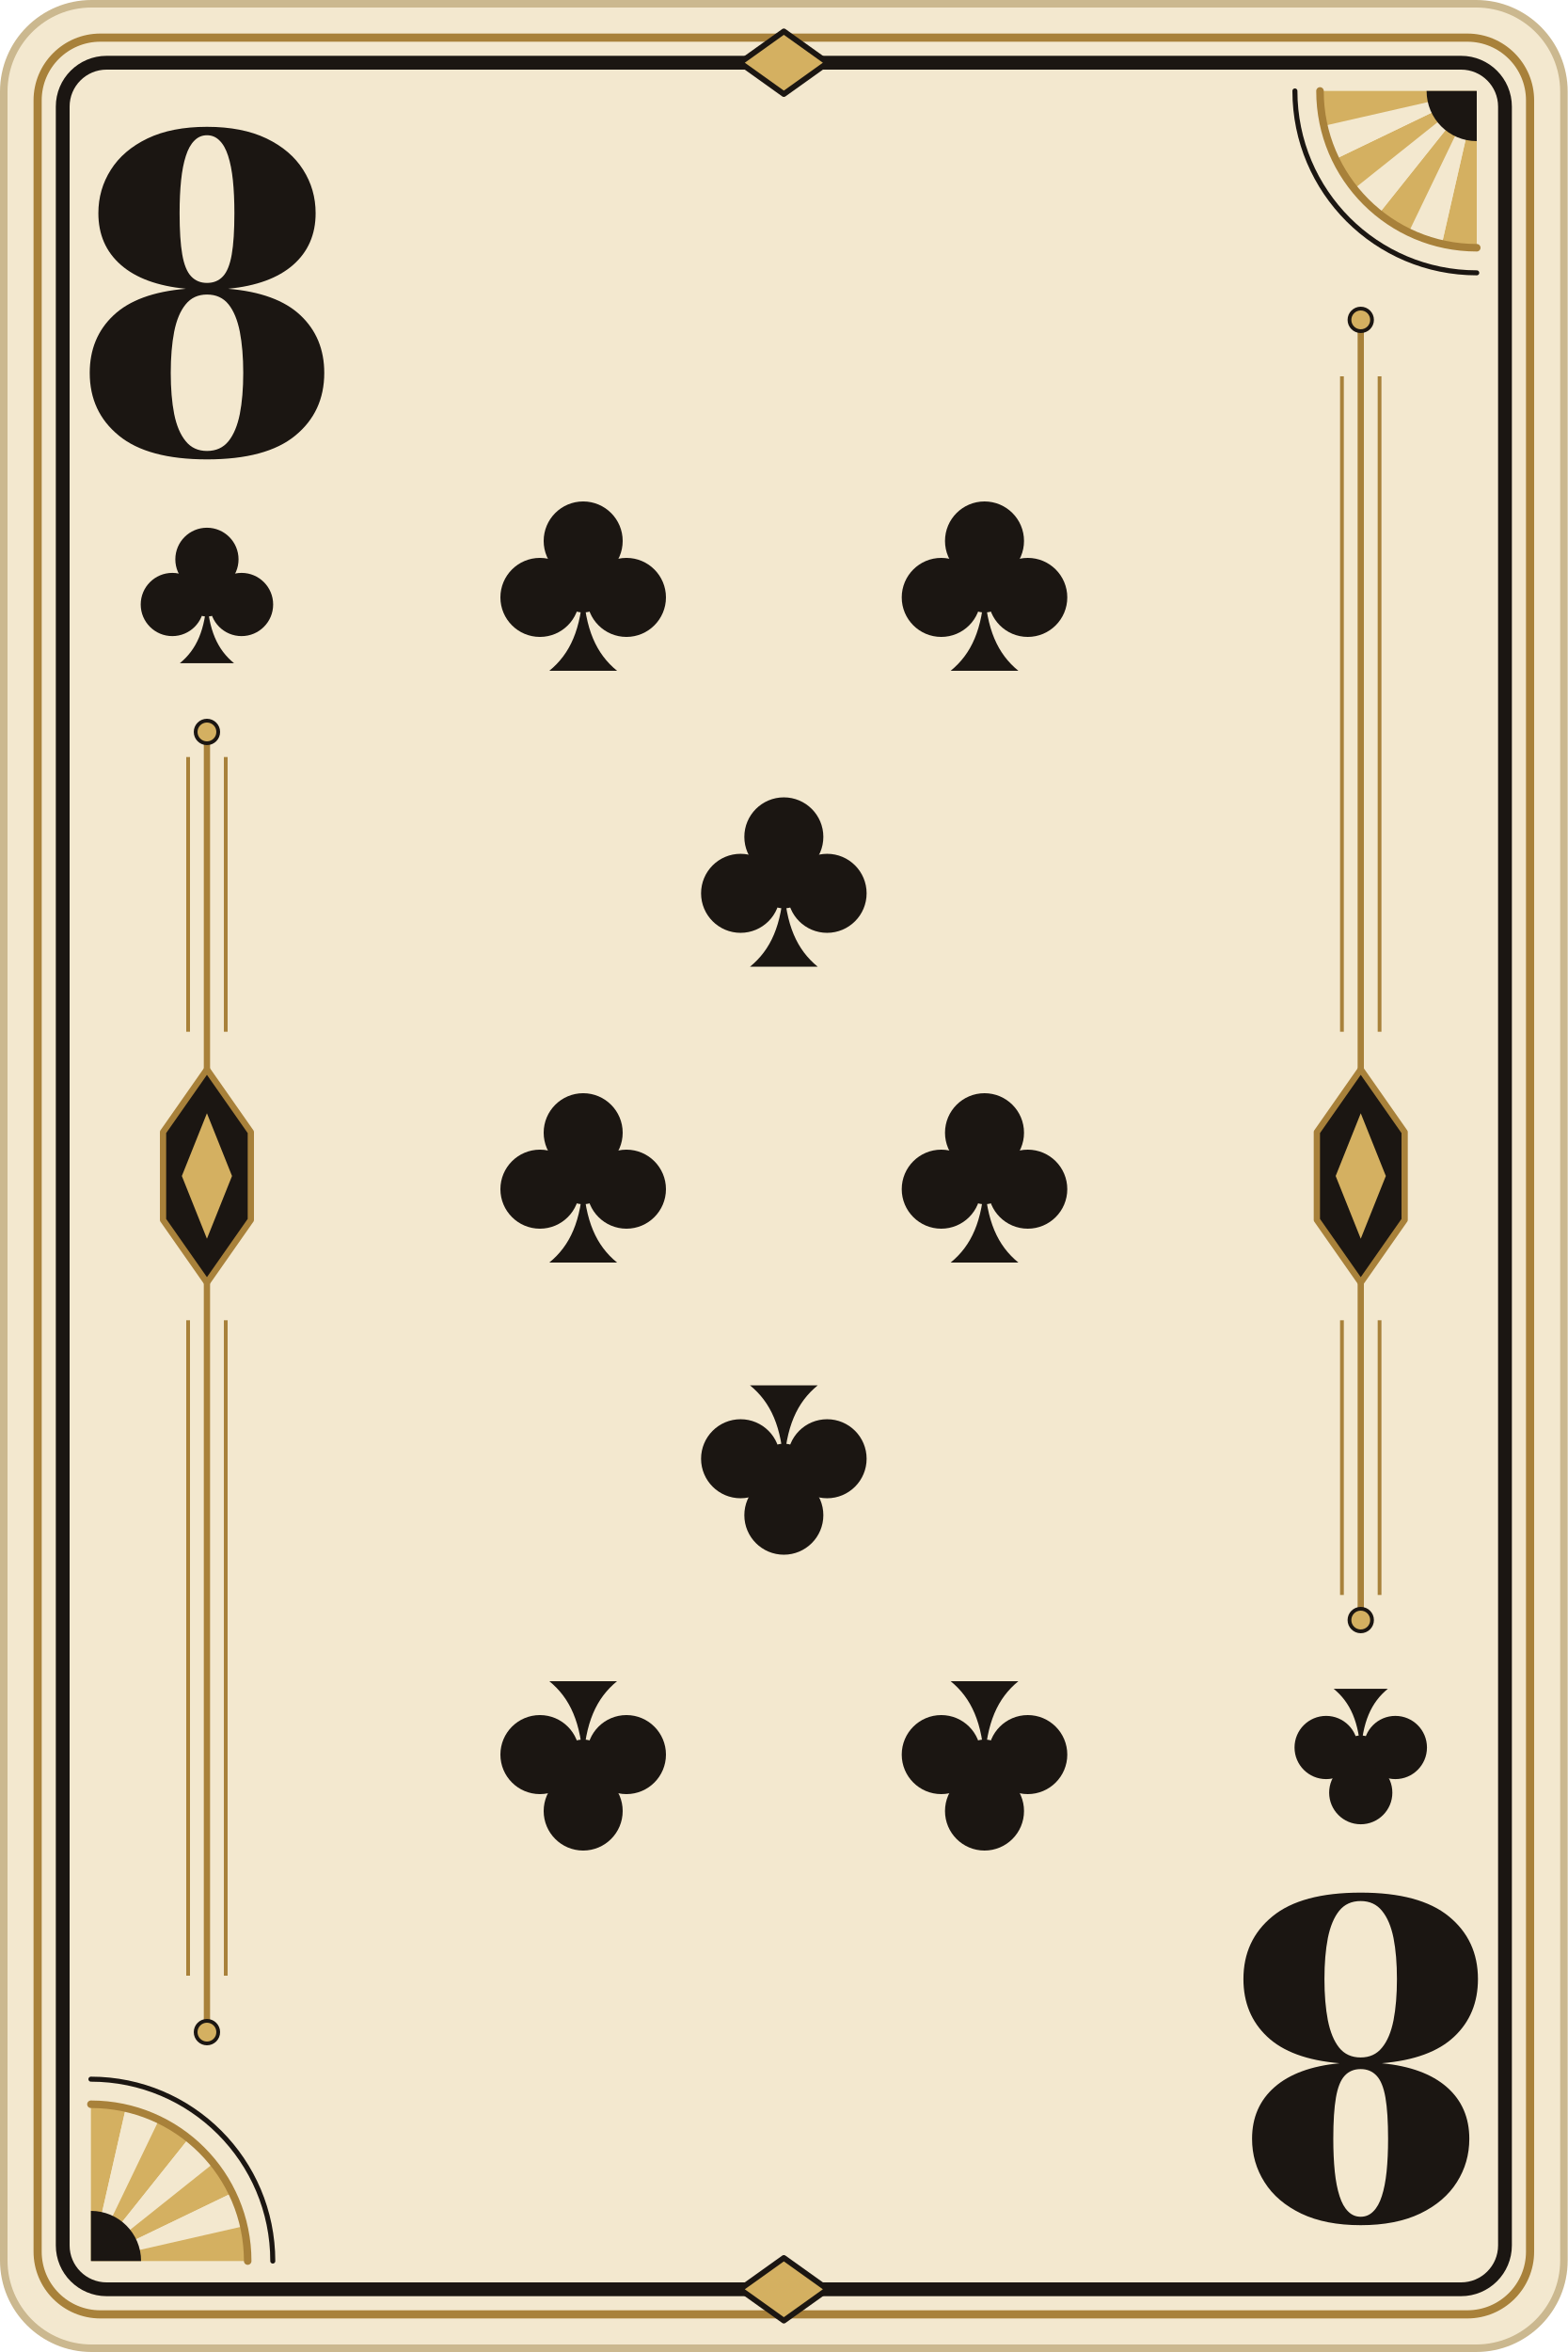
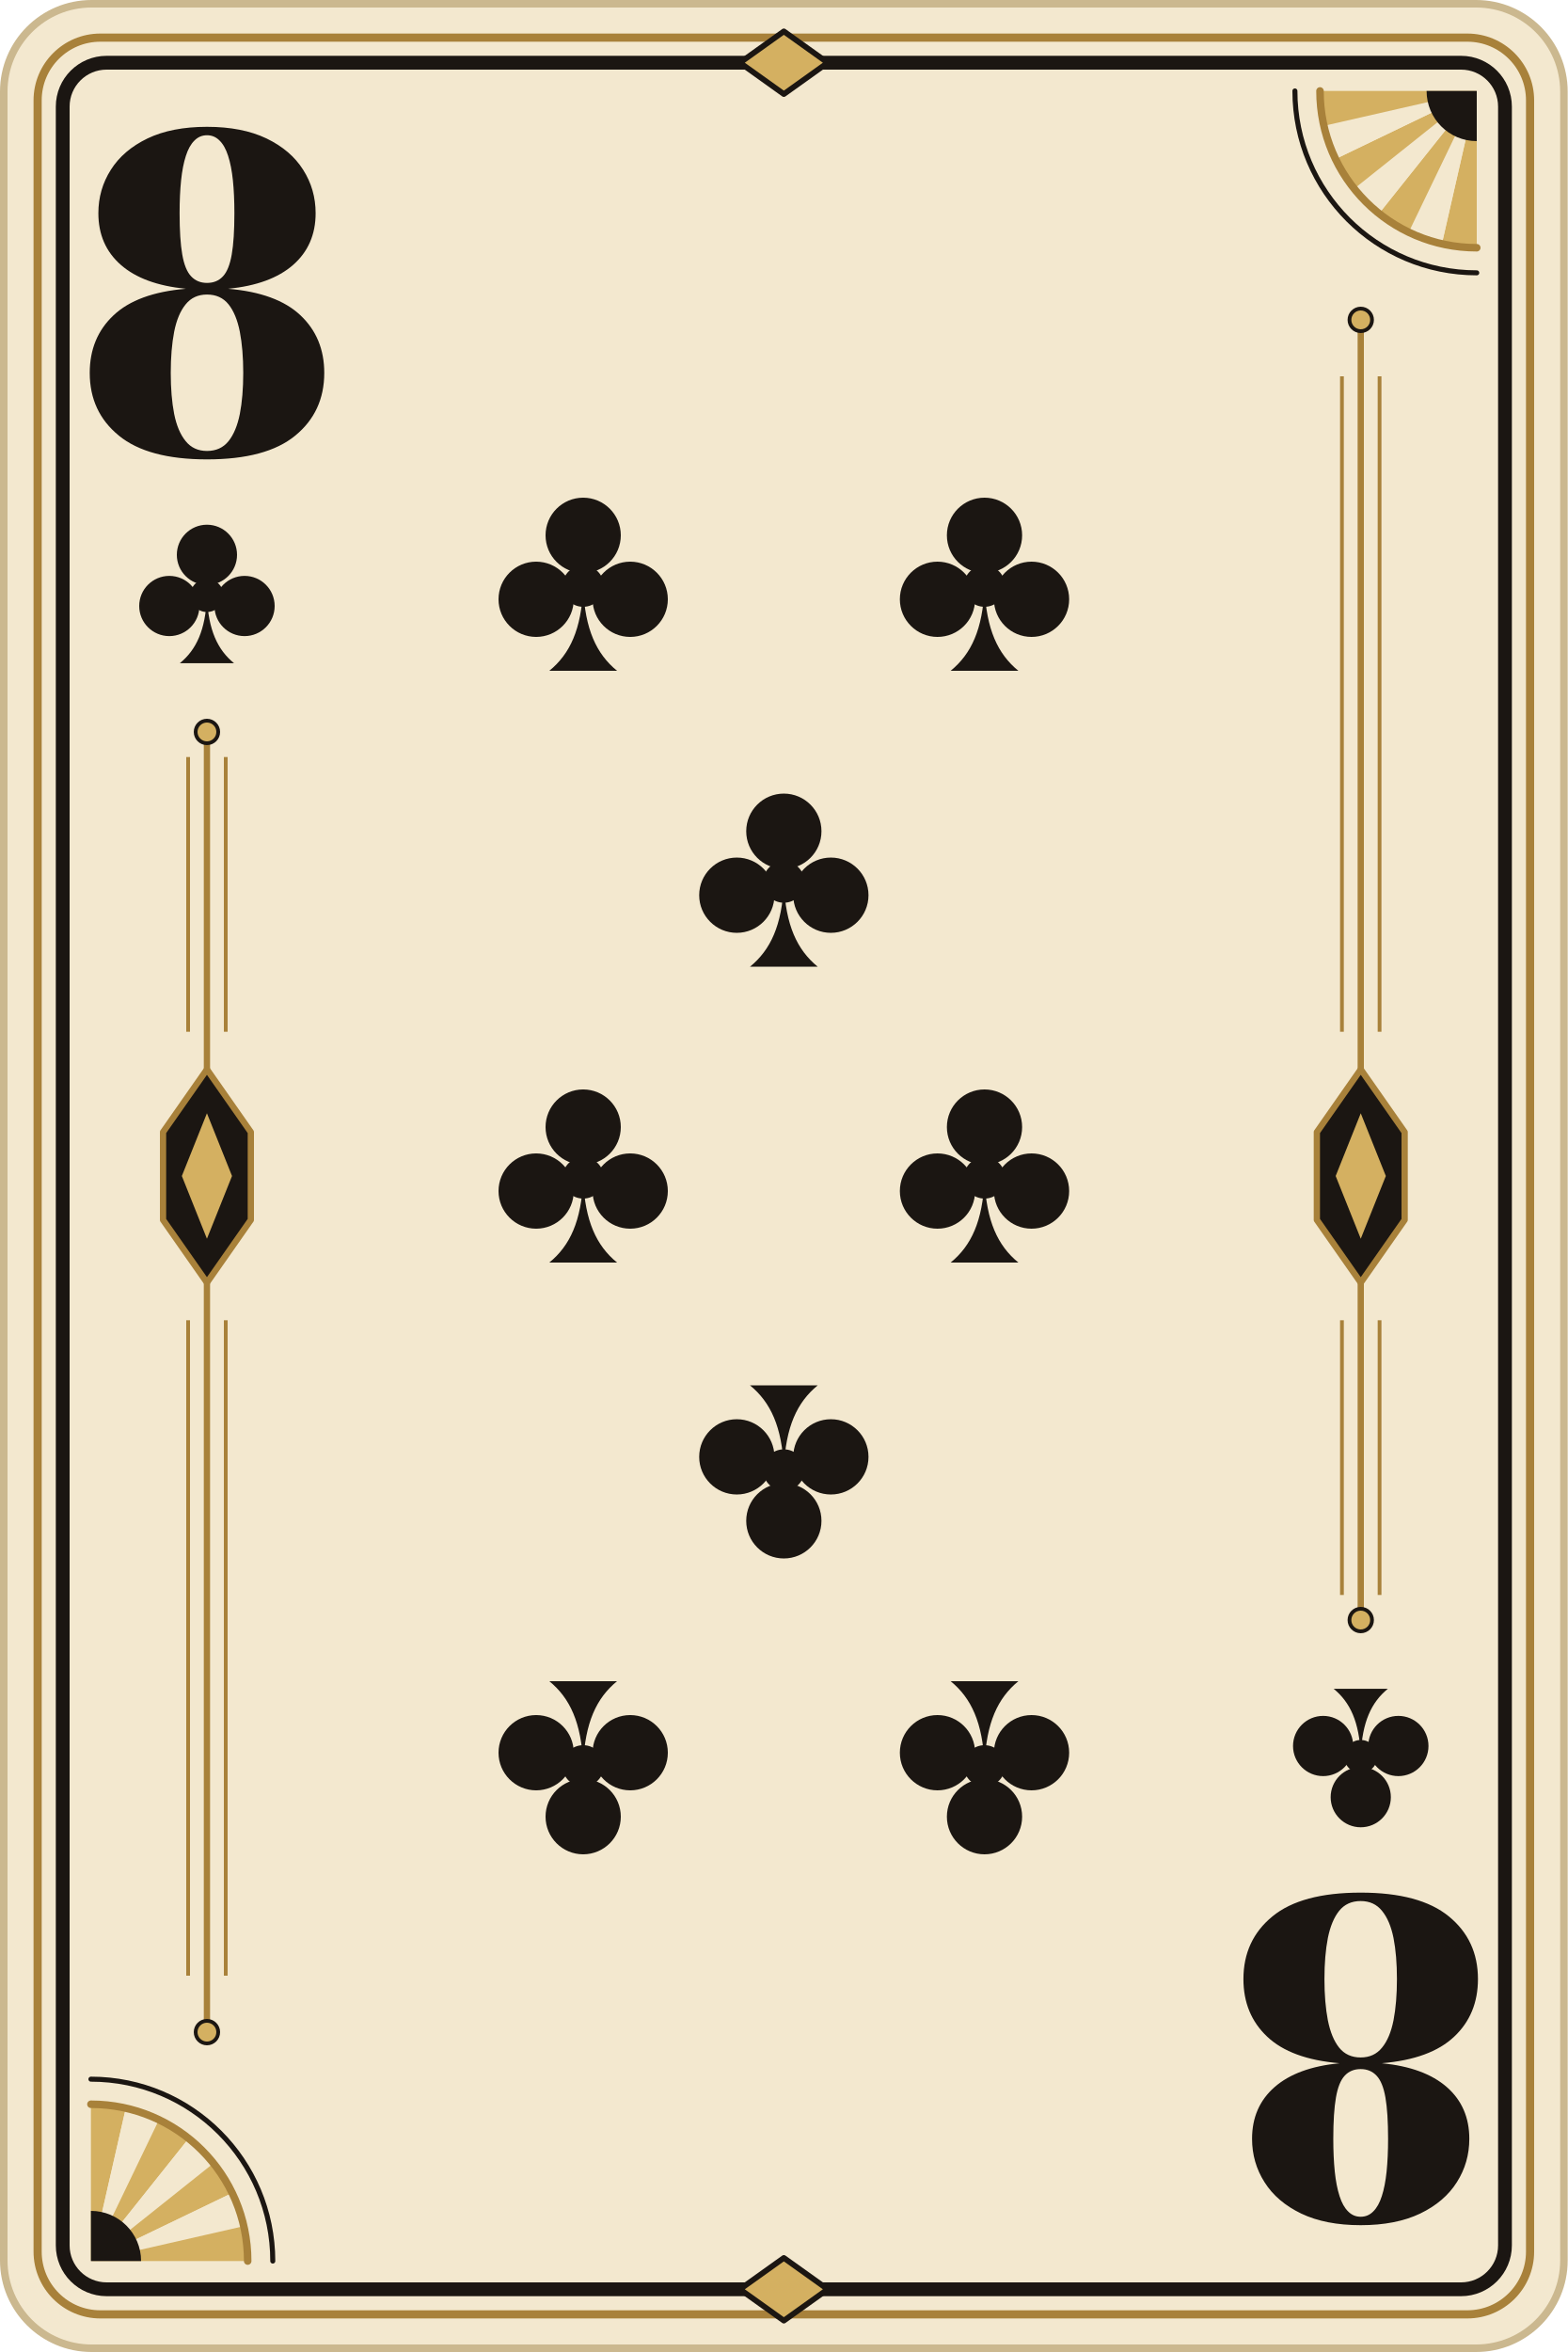
<svg xmlns="http://www.w3.org/2000/svg" viewBox="0 0 250 375" width="300" height="450" role="img" aria-label="8 of clubs">
  <rect x="0.6" y="0.6" width="248.8" height="373.8" rx="14" fill="#f3e8cf" stroke="#cbb88f" stroke-width="1.2" />
  <rect x="6" y="6" width="238" height="363" rx="10" fill="none" stroke="#a8813a" stroke-width="1.3" />
  <rect x="10" y="10" width="230" height="355" rx="7" fill="none" stroke="#1b1612" stroke-width="2.2" />
  <path d="M125,5 L132,10 L125,15 L118,10 Z" fill="#d4b061" stroke="#1b1612" stroke-width="0.9" stroke-linejoin="round" stroke-linecap="round" />
  <path d="M125,360 L132,365 L125,370 L118,365 Z" fill="#d4b061" stroke="#1b1612" stroke-width="0.9" stroke-linejoin="round" stroke-linecap="round" />
  <g class="rank" transform="translate(33.01 20.22) scale(1.7) translate(-33.01 -20.22)">
    <path d="M33.01 51.41Q27.46 51.41 24.74 49.18Q22.01 46.95 22.01 43.3Q22.01 40 24.24 37.9Q26.47 35.79 31.03 35.41Q27.04 35.02 24.93 33.17Q22.82 31.32 22.82 28.32Q22.82 26.09 23.99 24.25Q25.15 22.41 27.43 21.31Q29.71 20.22 33.01 20.22Q36.31 20.22 38.59 21.31Q40.87 22.41 42.03 24.25Q43.2 26.09 43.2 28.32Q43.2 31.32 41.09 33.17Q38.98 35.02 34.99 35.41Q39.55 35.79 41.78 37.9Q44.01 40 44.01 43.3Q44.01 46.95 41.29 49.18Q38.58 51.41 33.01 51.41ZM33.01 50.62Q34.29 50.62 35.03 49.7Q35.76 48.79 36.09 47.15Q36.41 45.51 36.41 43.3Q36.41 41.1 36.09 39.44Q35.76 37.78 35.03 36.87Q34.29 35.95 33.01 35.95Q31.75 35.95 31.01 36.87Q30.26 37.78 29.93 39.44Q29.61 41.1 29.61 43.3Q29.61 45.51 29.93 47.15Q30.26 48.79 31.01 49.7Q31.75 50.62 33.01 50.62ZM33.01 34.86Q33.94 34.86 34.51 34.24Q35.08 33.63 35.33 32.2Q35.58 30.77 35.58 28.32Q35.58 26.6 35.44 25.24Q35.3 23.89 34.99 22.94Q34.69 22 34.19 21.51Q33.7 21.01 33.01 21.01Q32.32 21.01 31.83 21.51Q31.33 22 31.03 22.94Q30.72 23.89 30.58 25.24Q30.44 26.6 30.44 28.32Q30.44 30.77 30.69 32.2Q30.94 33.63 31.52 34.24Q32.1 34.86 33.01 34.86Z" fill="#1b1612" />
  </g>
  <g transform="translate(33 94.7) scale(0.24) translate(-50 -50)">
    <path d="M50,52 C51,74 57,87 68,96 L32,96 C43,87 49,74 50,52 Z" fill="#1b1612" />
-     <circle cx="50" cy="27" r="21" fill="#1b1612" />
-     <circle cx="27" cy="57" r="21" fill="#1b1612" />
-     <circle cx="73" cy="57" r="21" fill="#1b1612" />
-     <circle cx="50" cy="52" r="13" fill="#1b1612" />
+     <circle cx="50" cy="24" r="20" fill="#1b1612" />
+     <circle cx="25" cy="58" r="20" fill="#1b1612" />
+     <circle cx="75" cy="58" r="20" fill="#1b1612" />
+     <circle cx="50" cy="51" r="11" fill="#1b1612" />
  </g>
  <line x1="33" y1="117.7" x2="33" y2="172.5" stroke="#a8813a" stroke-width="1" />
  <line x1="33" y1="202.5" x2="33" y2="323" stroke="#a8813a" stroke-width="1" />
  <line x1="30" y1="120.7" x2="30" y2="164.5" stroke="#a8813a" stroke-width="0.6" />
  <line x1="30" y1="210.5" x2="30" y2="315" stroke="#a8813a" stroke-width="0.6" />
  <line x1="36" y1="120.7" x2="36" y2="164.5" stroke="#a8813a" stroke-width="0.6" />
  <line x1="36" y1="210.5" x2="36" y2="315" stroke="#a8813a" stroke-width="0.6" />
  <circle cx="33" cy="116.7" r="1.8" fill="#d4b061" stroke="#1b1612" stroke-width="0.6" stroke-linejoin="round" stroke-linecap="round" />
  <circle cx="33" cy="324" r="1.8" fill="#d4b061" stroke="#1b1612" stroke-width="0.6" stroke-linejoin="round" stroke-linecap="round" />
  <path d="M33,170.5 L40,180.5 L40,194.5 L33,204.5 L26,194.5 L26,180.5 Z" fill="#1b1612" stroke="#a8813a" stroke-width="1" stroke-linejoin="round" stroke-linecap="round" />
  <path d="M33,177.5 L37,187.5 L33,197.5 L29,187.5 Z" fill="#d4b061" />
  <path d="M14.5,360.5 L14.5,335.5 L15.9,335.54 L17.3,335.66 L18.69,335.85 L20.06,336.13 Z" fill="#d4b061" />
  <path d="M14.5,360.5 L20.06,336.13 L21.42,336.48 L22.76,336.9 L24.07,337.4 L25.35,337.98 Z" fill="#f3e8cf" />
  <path d="M14.5,360.5 L25.35,337.98 L26.59,338.62 L27.8,339.33 L28.97,340.11 L30.09,340.95 Z" fill="#d4b061" />
  <path d="M14.5,360.5 L30.09,340.95 L31.16,341.86 L32.18,342.82 L33.14,343.84 L34.05,344.91 Z" fill="#f3e8cf" />
  <path d="M14.5,360.5 L34.05,344.91 L34.89,346.03 L35.67,347.2 L36.38,348.41 L37.02,349.65 Z" fill="#d4b061" />
  <path d="M14.5,360.5 L37.02,349.65 L37.6,350.93 L38.1,352.24 L38.52,353.58 L38.87,354.94 Z" fill="#f3e8cf" />
  <path d="M14.5,360.5 L38.87,354.94 L39.15,356.31 L39.34,357.7 L39.46,359.1 L39.5,360.5 Z" fill="#d4b061" />
  <path d="M14.5,335.5 A25,25 0 0 1 39.5,360.5" fill="none" stroke="#a8813a" stroke-width="1.2" stroke-linejoin="round" stroke-linecap="round" />
  <path d="M14.5,331.5 A29,29 0 0 1 43.5,360.5" fill="none" stroke="#1b1612" stroke-width="0.8" stroke-linejoin="round" stroke-linecap="round" />
  <path d="M14.5,352.5 A8,8 0 0 1 22.5,360.5 L14.5,360.5 Z" fill="#1b1612" />
  <g transform="rotate(180 125 187.5)">
    <g class="rank" transform="translate(33.01 20.22) scale(1.7) translate(-33.01 -20.22)">
      <path d="M33.01 51.41Q27.46 51.41 24.74 49.18Q22.01 46.95 22.01 43.3Q22.01 40 24.24 37.9Q26.47 35.79 31.03 35.41Q27.04 35.02 24.93 33.17Q22.82 31.32 22.82 28.32Q22.82 26.09 23.99 24.25Q25.15 22.41 27.43 21.31Q29.71 20.22 33.01 20.22Q36.31 20.22 38.59 21.31Q40.87 22.41 42.03 24.25Q43.2 26.09 43.2 28.32Q43.2 31.32 41.09 33.17Q38.98 35.02 34.99 35.41Q39.55 35.79 41.78 37.9Q44.01 40 44.01 43.3Q44.01 46.95 41.29 49.18Q38.58 51.41 33.01 51.41ZM33.01 50.62Q34.29 50.62 35.03 49.7Q35.76 48.79 36.09 47.15Q36.41 45.51 36.41 43.3Q36.41 41.1 36.09 39.44Q35.76 37.78 35.03 36.87Q34.29 35.95 33.01 35.95Q31.75 35.95 31.01 36.87Q30.26 37.78 29.93 39.44Q29.61 41.1 29.61 43.3Q29.61 45.51 29.93 47.15Q30.26 48.79 31.01 49.7Q31.75 50.62 33.01 50.62ZM33.01 34.86Q33.94 34.86 34.51 34.24Q35.08 33.63 35.33 32.2Q35.58 30.77 35.58 28.32Q35.58 26.6 35.44 25.24Q35.3 23.89 34.99 22.94Q34.69 22 34.19 21.51Q33.7 21.01 33.01 21.01Q32.32 21.01 31.83 21.51Q31.33 22 31.03 22.94Q30.72 23.89 30.58 25.24Q30.44 26.6 30.44 28.32Q30.44 30.77 30.69 32.2Q30.94 33.63 31.52 34.24Q32.1 34.86 33.01 34.86Z" fill="#1b1612" />
    </g>
    <g transform="translate(33 94.7) scale(0.24) translate(-50 -50)">
      <path d="M50,52 C51,74 57,87 68,96 L32,96 C43,87 49,74 50,52 Z" fill="#1b1612" />
-       <circle cx="50" cy="27" r="21" fill="#1b1612" />
-       <circle cx="27" cy="57" r="21" fill="#1b1612" />
-       <circle cx="73" cy="57" r="21" fill="#1b1612" />
-       <circle cx="50" cy="52" r="13" fill="#1b1612" />
+       <circle cx="50" cy="24" r="20" fill="#1b1612" />
+       <circle cx="25" cy="58" r="20" fill="#1b1612" />
+       <circle cx="75" cy="58" r="20" fill="#1b1612" />
+       <circle cx="50" cy="51" r="11" fill="#1b1612" />
    </g>
    <line x1="33" y1="117.7" x2="33" y2="172.5" stroke="#a8813a" stroke-width="1" />
    <line x1="33" y1="202.5" x2="33" y2="323" stroke="#a8813a" stroke-width="1" />
    <line x1="30" y1="120.7" x2="30" y2="164.5" stroke="#a8813a" stroke-width="0.6" />
    <line x1="30" y1="210.5" x2="30" y2="315" stroke="#a8813a" stroke-width="0.6" />
    <line x1="36" y1="120.7" x2="36" y2="164.5" stroke="#a8813a" stroke-width="0.6" />
    <line x1="36" y1="210.5" x2="36" y2="315" stroke="#a8813a" stroke-width="0.6" />
    <circle cx="33" cy="116.7" r="1.8" fill="#d4b061" stroke="#1b1612" stroke-width="0.6" stroke-linejoin="round" stroke-linecap="round" />
    <circle cx="33" cy="324" r="1.8" fill="#d4b061" stroke="#1b1612" stroke-width="0.6" stroke-linejoin="round" stroke-linecap="round" />
    <path d="M33,170.5 L40,180.5 L40,194.5 L33,204.5 L26,194.5 L26,180.5 Z" fill="#1b1612" stroke="#a8813a" stroke-width="1" stroke-linejoin="round" stroke-linecap="round" />
    <path d="M33,177.5 L37,187.5 L33,197.5 L29,187.5 Z" fill="#d4b061" />
    <path d="M14.5,360.5 L14.5,335.5 L15.9,335.54 L17.3,335.66 L18.69,335.85 L20.06,336.13 Z" fill="#d4b061" />
    <path d="M14.5,360.5 L20.06,336.13 L21.42,336.48 L22.76,336.9 L24.07,337.4 L25.35,337.98 Z" fill="#f3e8cf" />
    <path d="M14.5,360.5 L25.35,337.98 L26.59,338.62 L27.8,339.33 L28.97,340.11 L30.09,340.95 Z" fill="#d4b061" />
    <path d="M14.5,360.5 L30.09,340.95 L31.16,341.86 L32.18,342.82 L33.14,343.84 L34.05,344.91 Z" fill="#f3e8cf" />
    <path d="M14.5,360.5 L34.05,344.91 L34.89,346.03 L35.67,347.2 L36.38,348.41 L37.02,349.65 Z" fill="#d4b061" />
    <path d="M14.5,360.5 L37.02,349.65 L37.6,350.93 L38.1,352.24 L38.52,353.58 L38.87,354.94 Z" fill="#f3e8cf" />
    <path d="M14.5,360.5 L38.87,354.94 L39.15,356.31 L39.34,357.7 L39.46,359.1 L39.5,360.5 Z" fill="#d4b061" />
    <path d="M14.5,335.5 A25,25 0 0 1 39.5,360.5" fill="none" stroke="#a8813a" stroke-width="1.2" stroke-linejoin="round" stroke-linecap="round" />
    <path d="M14.5,331.5 A29,29 0 0 1 43.5,360.5" fill="none" stroke="#1b1612" stroke-width="0.8" stroke-linejoin="round" stroke-linecap="round" />
    <path d="M14.5,352.5 A8,8 0 0 1 22.5,360.5 L14.5,360.5 Z" fill="#1b1612" />
  </g>
  <g transform="translate(0 12.5)">
    <g transform="translate(93 80.65) scale(0.3) translate(-50 -50)">
      <path d="M50,52 C51,74 57,87 68,96 L32,96 C43,87 49,74 50,52 Z" fill="#1b1612" />
-       <circle cx="50" cy="27" r="21" fill="#1b1612" />
-       <circle cx="27" cy="57" r="21" fill="#1b1612" />
-       <circle cx="73" cy="57" r="21" fill="#1b1612" />
-       <circle cx="50" cy="52" r="13" fill="#1b1612" />
+       <circle cx="50" cy="24" r="20" fill="#1b1612" />
+       <circle cx="25" cy="58" r="20" fill="#1b1612" />
+       <circle cx="75" cy="58" r="20" fill="#1b1612" />
+       <circle cx="50" cy="51" r="11" fill="#1b1612" />
    </g>
    <g transform="translate(93 175) scale(0.3) translate(-50 -50)">
      <path d="M50,52 C51,74 57,87 68,96 L32,96 C43,87 49,74 50,52 Z" fill="#1b1612" />
-       <circle cx="50" cy="27" r="21" fill="#1b1612" />
-       <circle cx="27" cy="57" r="21" fill="#1b1612" />
-       <circle cx="73" cy="57" r="21" fill="#1b1612" />
-       <circle cx="50" cy="52" r="13" fill="#1b1612" />
+       <circle cx="50" cy="24" r="20" fill="#1b1612" />
+       <circle cx="25" cy="58" r="20" fill="#1b1612" />
+       <circle cx="75" cy="58" r="20" fill="#1b1612" />
+       <circle cx="50" cy="51" r="11" fill="#1b1612" />
    </g>
    <g transform="translate(93 269.35) rotate(180) scale(0.3) translate(-50 -50)">
      <path d="M50,52 C51,74 57,87 68,96 L32,96 C43,87 49,74 50,52 Z" fill="#1b1612" />
-       <circle cx="50" cy="27" r="21" fill="#1b1612" />
-       <circle cx="27" cy="57" r="21" fill="#1b1612" />
-       <circle cx="73" cy="57" r="21" fill="#1b1612" />
-       <circle cx="50" cy="52" r="13" fill="#1b1612" />
+       <circle cx="50" cy="24" r="20" fill="#1b1612" />
+       <circle cx="25" cy="58" r="20" fill="#1b1612" />
+       <circle cx="75" cy="58" r="20" fill="#1b1612" />
+       <circle cx="50" cy="51" r="11" fill="#1b1612" />
    </g>
    <g transform="translate(157 80.65) scale(0.3) translate(-50 -50)">
      <path d="M50,52 C51,74 57,87 68,96 L32,96 C43,87 49,74 50,52 Z" fill="#1b1612" />
-       <circle cx="50" cy="27" r="21" fill="#1b1612" />
-       <circle cx="27" cy="57" r="21" fill="#1b1612" />
-       <circle cx="73" cy="57" r="21" fill="#1b1612" />
-       <circle cx="50" cy="52" r="13" fill="#1b1612" />
+       <circle cx="50" cy="24" r="20" fill="#1b1612" />
+       <circle cx="25" cy="58" r="20" fill="#1b1612" />
+       <circle cx="75" cy="58" r="20" fill="#1b1612" />
+       <circle cx="50" cy="51" r="11" fill="#1b1612" />
    </g>
    <g transform="translate(157 175) scale(0.3) translate(-50 -50)">
      <path d="M50,52 C51,74 57,87 68,96 L32,96 C43,87 49,74 50,52 Z" fill="#1b1612" />
-       <circle cx="50" cy="27" r="21" fill="#1b1612" />
-       <circle cx="27" cy="57" r="21" fill="#1b1612" />
-       <circle cx="73" cy="57" r="21" fill="#1b1612" />
-       <circle cx="50" cy="52" r="13" fill="#1b1612" />
+       <circle cx="50" cy="24" r="20" fill="#1b1612" />
+       <circle cx="25" cy="58" r="20" fill="#1b1612" />
+       <circle cx="75" cy="58" r="20" fill="#1b1612" />
+       <circle cx="50" cy="51" r="11" fill="#1b1612" />
    </g>
    <g transform="translate(157 269.35) rotate(180) scale(0.3) translate(-50 -50)">
      <path d="M50,52 C51,74 57,87 68,96 L32,96 C43,87 49,74 50,52 Z" fill="#1b1612" />
-       <circle cx="50" cy="27" r="21" fill="#1b1612" />
-       <circle cx="27" cy="57" r="21" fill="#1b1612" />
-       <circle cx="73" cy="57" r="21" fill="#1b1612" />
-       <circle cx="50" cy="52" r="13" fill="#1b1612" />
+       <circle cx="50" cy="24" r="20" fill="#1b1612" />
+       <circle cx="25" cy="58" r="20" fill="#1b1612" />
+       <circle cx="75" cy="58" r="20" fill="#1b1612" />
+       <circle cx="50" cy="51" r="11" fill="#1b1612" />
    </g>
    <g transform="translate(125 127.83) scale(0.3) translate(-50 -50)">
      <path d="M50,52 C51,74 57,87 68,96 L32,96 C43,87 49,74 50,52 Z" fill="#1b1612" />
-       <circle cx="50" cy="27" r="21" fill="#1b1612" />
-       <circle cx="27" cy="57" r="21" fill="#1b1612" />
-       <circle cx="73" cy="57" r="21" fill="#1b1612" />
-       <circle cx="50" cy="52" r="13" fill="#1b1612" />
+       <circle cx="50" cy="24" r="20" fill="#1b1612" />
+       <circle cx="25" cy="58" r="20" fill="#1b1612" />
+       <circle cx="75" cy="58" r="20" fill="#1b1612" />
+       <circle cx="50" cy="51" r="11" fill="#1b1612" />
    </g>
    <g transform="translate(125 222.18) rotate(180) scale(0.3) translate(-50 -50)">
      <path d="M50,52 C51,74 57,87 68,96 L32,96 C43,87 49,74 50,52 Z" fill="#1b1612" />
-       <circle cx="50" cy="27" r="21" fill="#1b1612" />
-       <circle cx="27" cy="57" r="21" fill="#1b1612" />
-       <circle cx="73" cy="57" r="21" fill="#1b1612" />
-       <circle cx="50" cy="52" r="13" fill="#1b1612" />
+       <circle cx="50" cy="24" r="20" fill="#1b1612" />
+       <circle cx="25" cy="58" r="20" fill="#1b1612" />
+       <circle cx="75" cy="58" r="20" fill="#1b1612" />
+       <circle cx="50" cy="51" r="11" fill="#1b1612" />
    </g>
  </g>
</svg>
